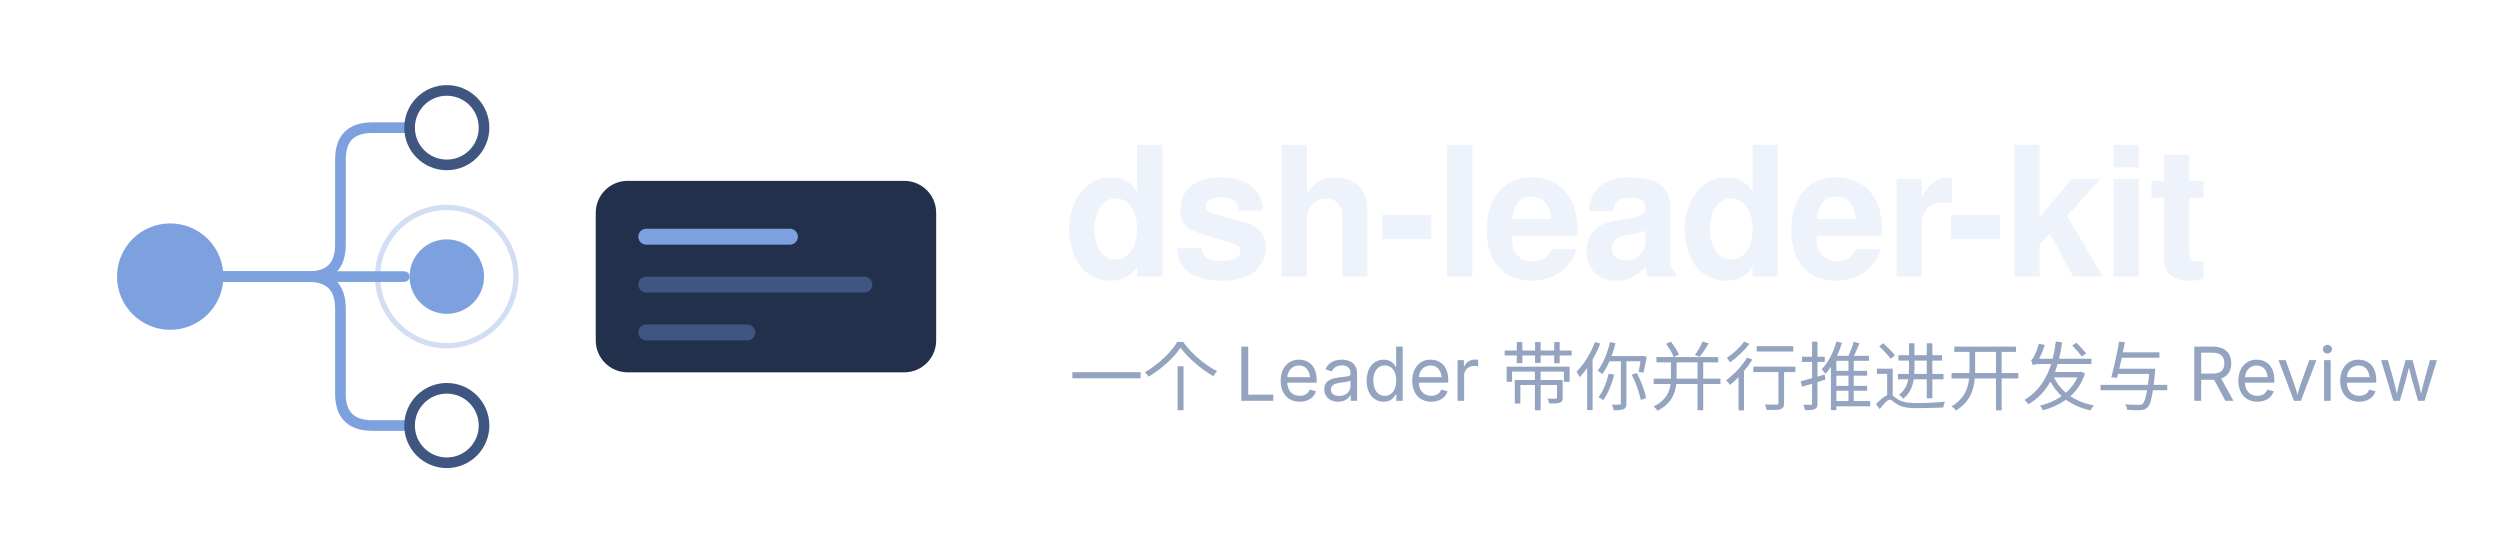
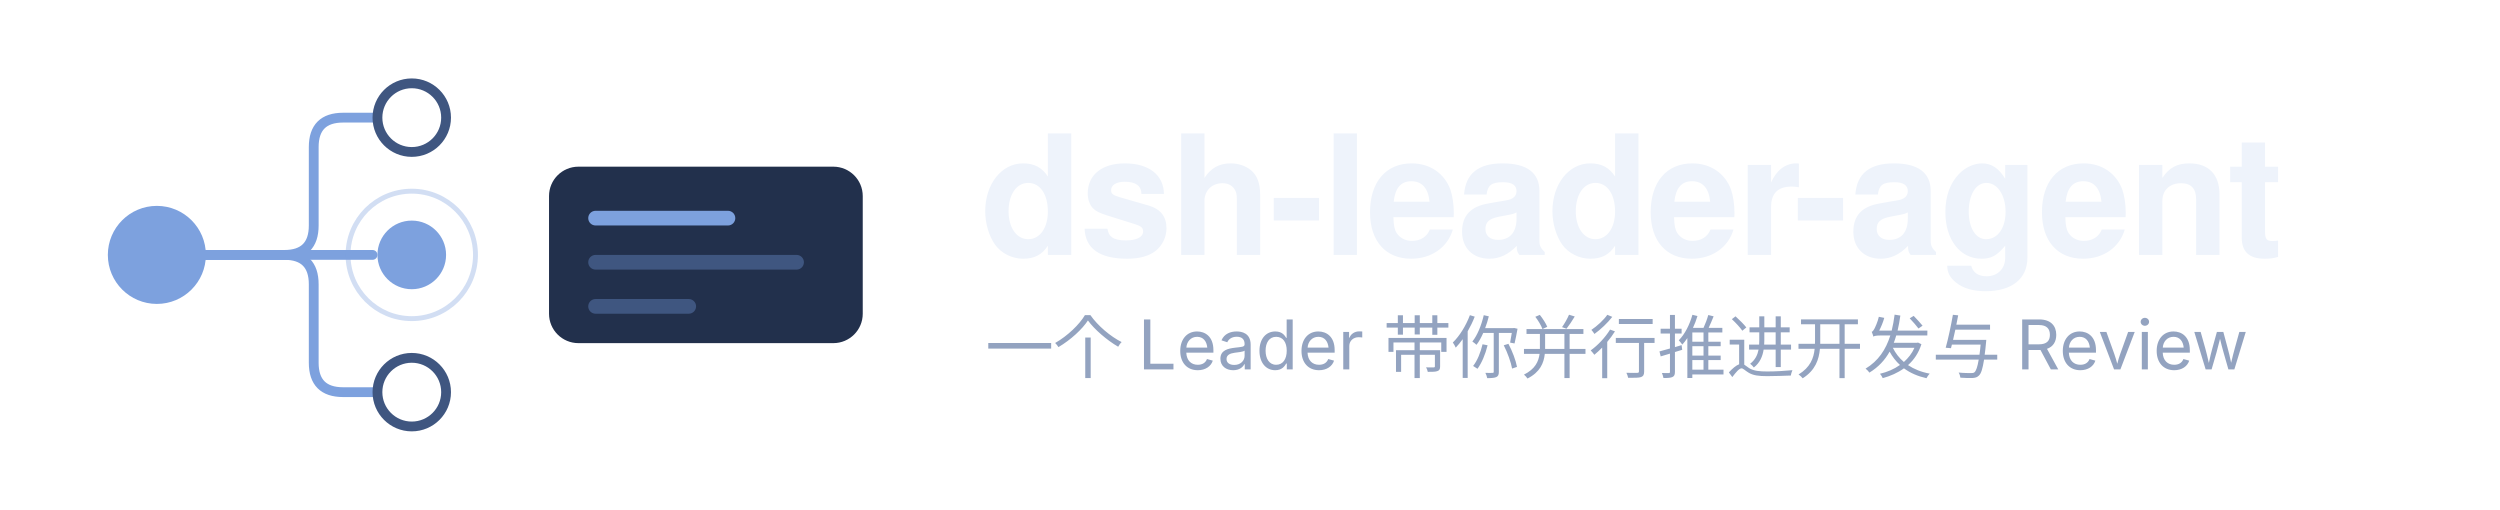
- <svg xmlns="http://www.w3.org/2000/svg" width="470" height="104" viewBox="0 0 470 104" role="img" aria-label="dsh-leader-kit">
+ <svg xmlns="http://www.w3.org/2000/svg" width="510" height="104" viewBox="0 0 510 104" role="img" aria-label="dsh-leader-agent">
  <g stroke="#7da1de" stroke-width="2" stroke-linecap="round" fill="none">
    <path d="M42 52 H58 Q64 52 64 46 V30 Q64 24 70 24 H76" />
    <path d="M42 52 H76" />
    <path d="M42 52 H58 Q64 52 64 58 V74 Q64 80 70 80 H76" />
  </g>
  <circle cx="32" cy="52" r="10" fill="#7da1de" />
  <circle cx="84" cy="24" r="7" fill="none" stroke="#3f5680" stroke-width="2" />
  <circle cx="84" cy="52" r="7" fill="#7da1de" />
  <circle cx="84" cy="80" r="7" fill="none" stroke="#3f5680" stroke-width="2" />
  <circle cx="84" cy="52" r="13" fill="none" stroke="#7da1de" stroke-width="1" opacity="0.35" />
  <g fill="#22304c">
    <rect x="112" y="34" width="64" height="36" rx="6" />
    <rect x="120" y="43" width="30" height="3" rx="1.5" fill="#7da1de" />
    <rect x="120" y="52" width="44" height="3" rx="1.5" fill="#3f5680" />
    <rect x="120" y="61" width="22" height="3" rx="1.5" fill="#3f5680" />
  </g>
-   <text x="200" y="52" font-family="-apple-system, BlinkMacSystemFont, 'Segoe UI', Helvetica, Arial, sans-serif" font-size="34" font-weight="700" fill="#eef3fb" letter-spacing="-0.5">dsh-leader-kit</text>
+   <text x="200" y="52" font-family="-apple-system, BlinkMacSystemFont, 'Segoe UI', Helvetica, Arial, sans-serif" font-size="34" font-weight="700" fill="#eef3fb" letter-spacing="-0.5">dsh-leader-agent</text>
  <text x="201" y="76" font-family="-apple-system, BlinkMacSystemFont, 'Segoe UI', 'PingFang SC', 'Microsoft YaHei', sans-serif" font-size="14" fill="#93a3c0">一个 Leader 带你并行推进开发与 Review</text>
</svg>
